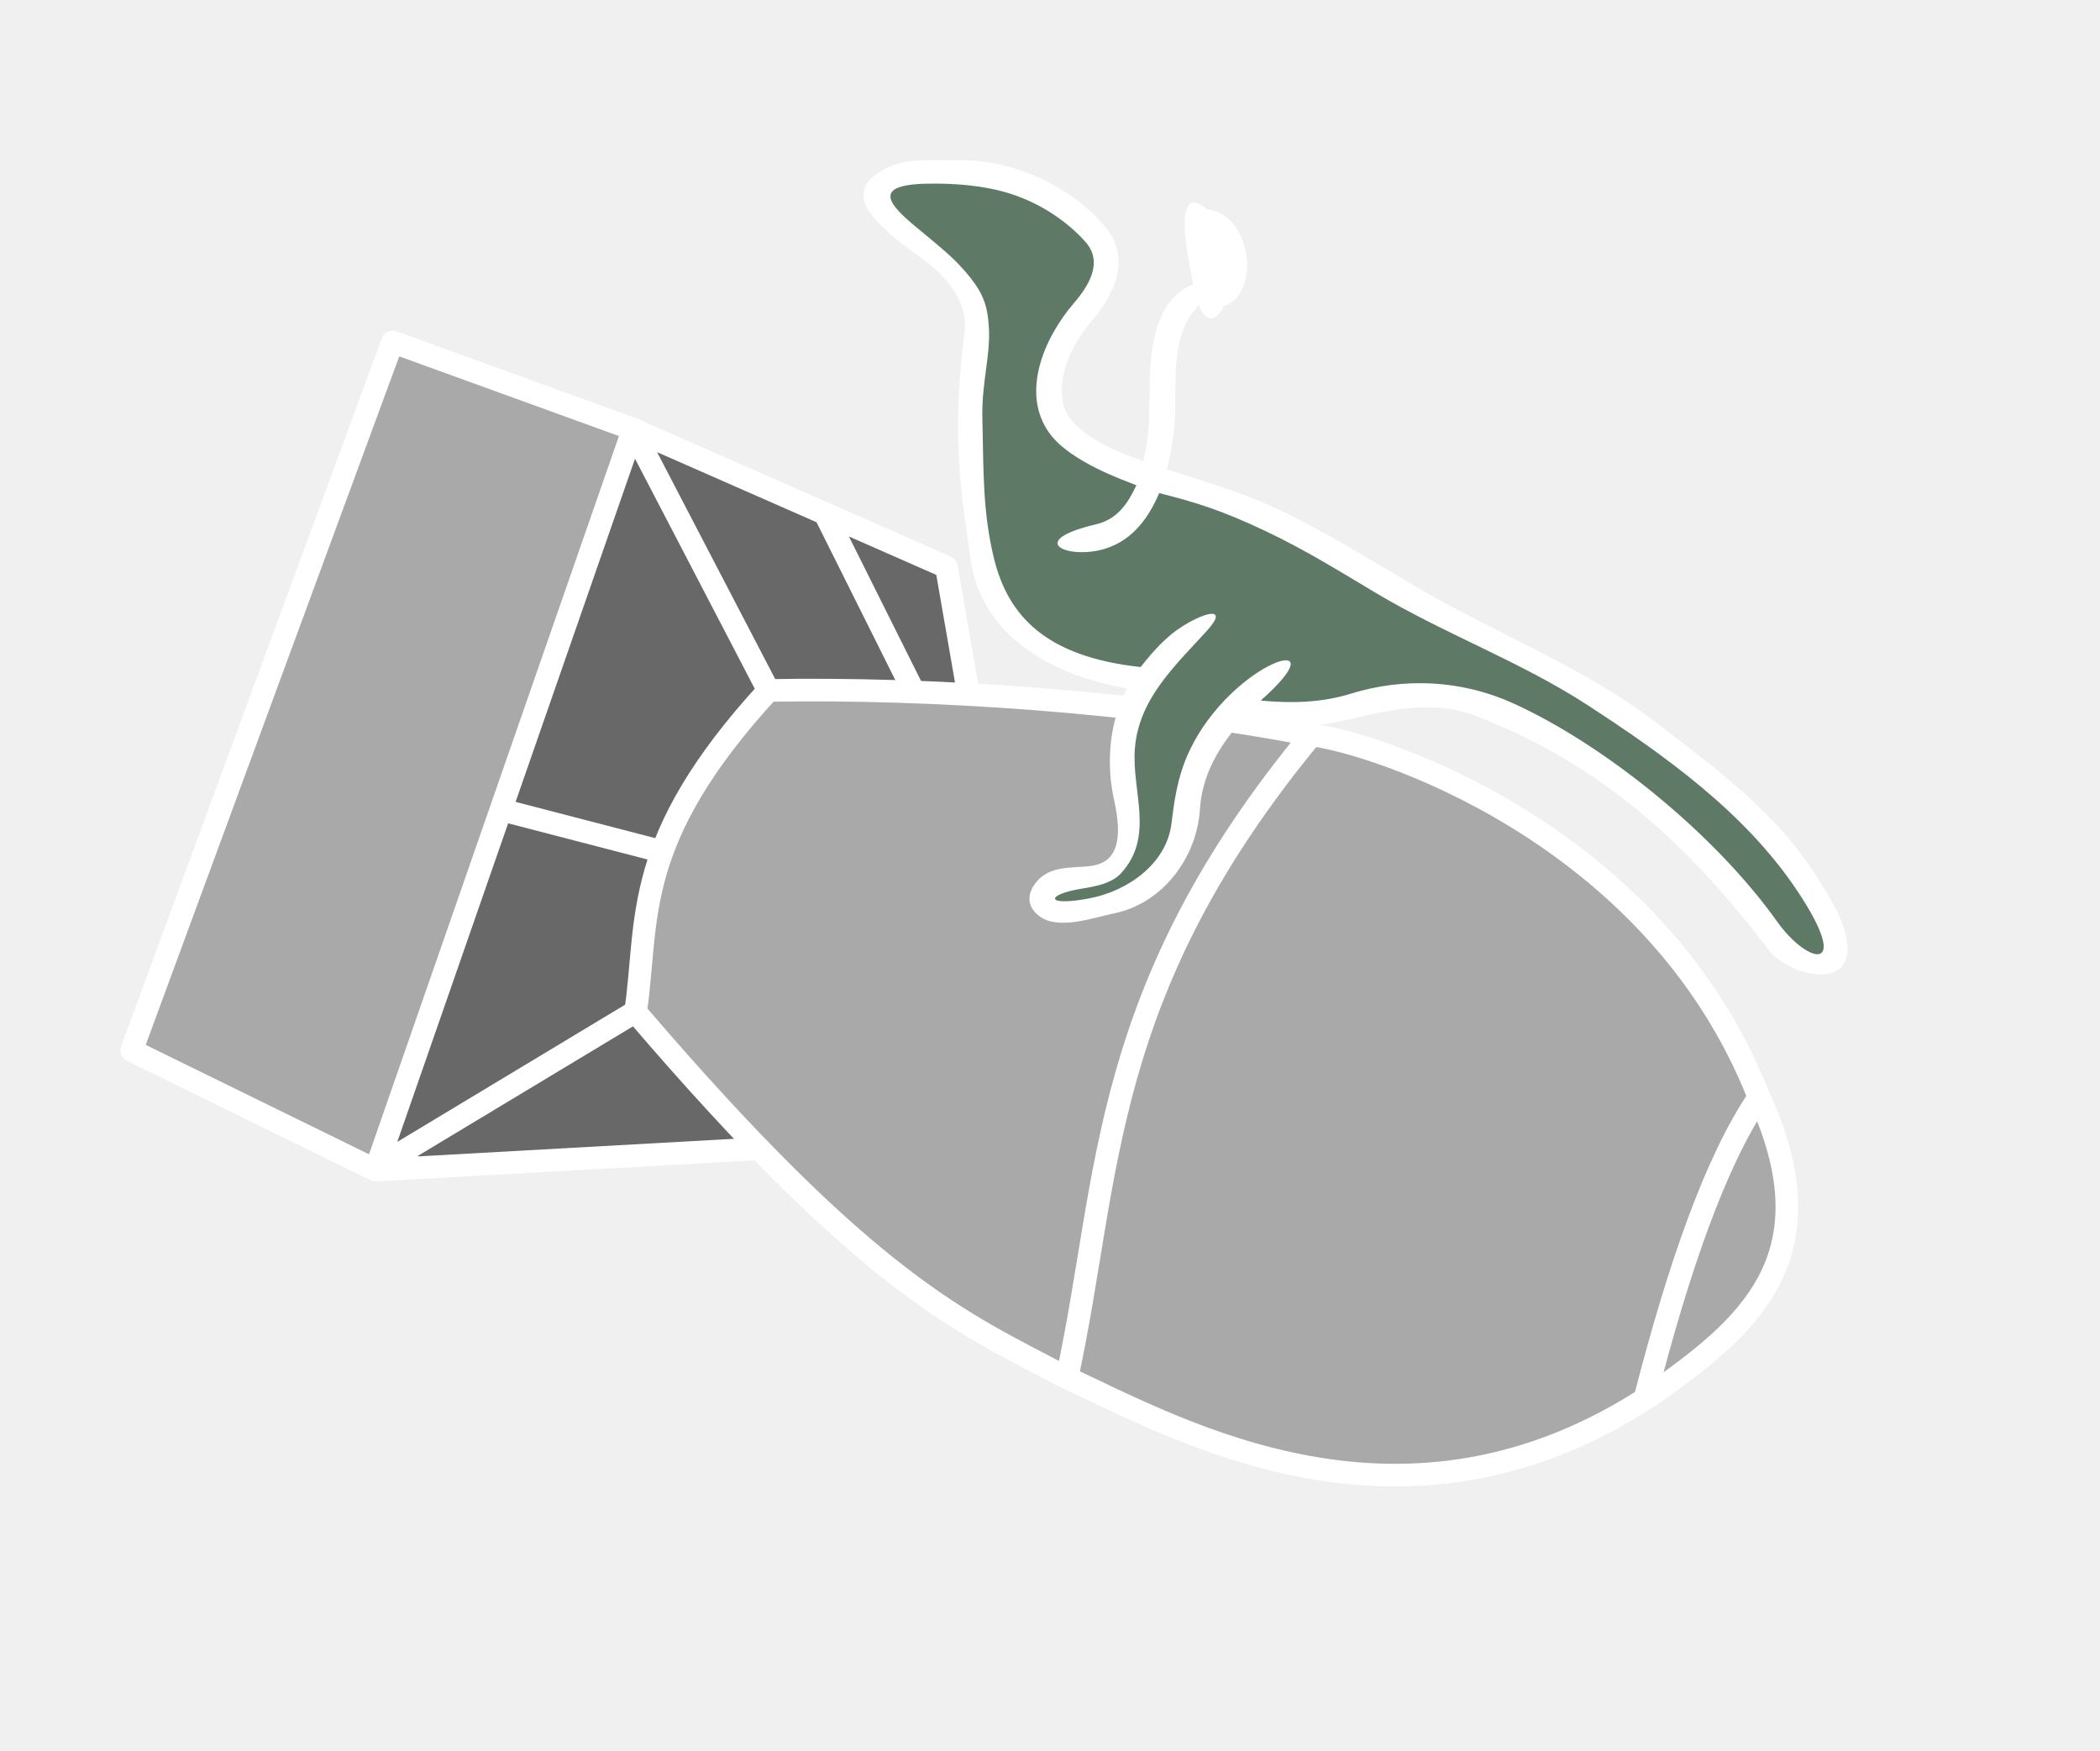
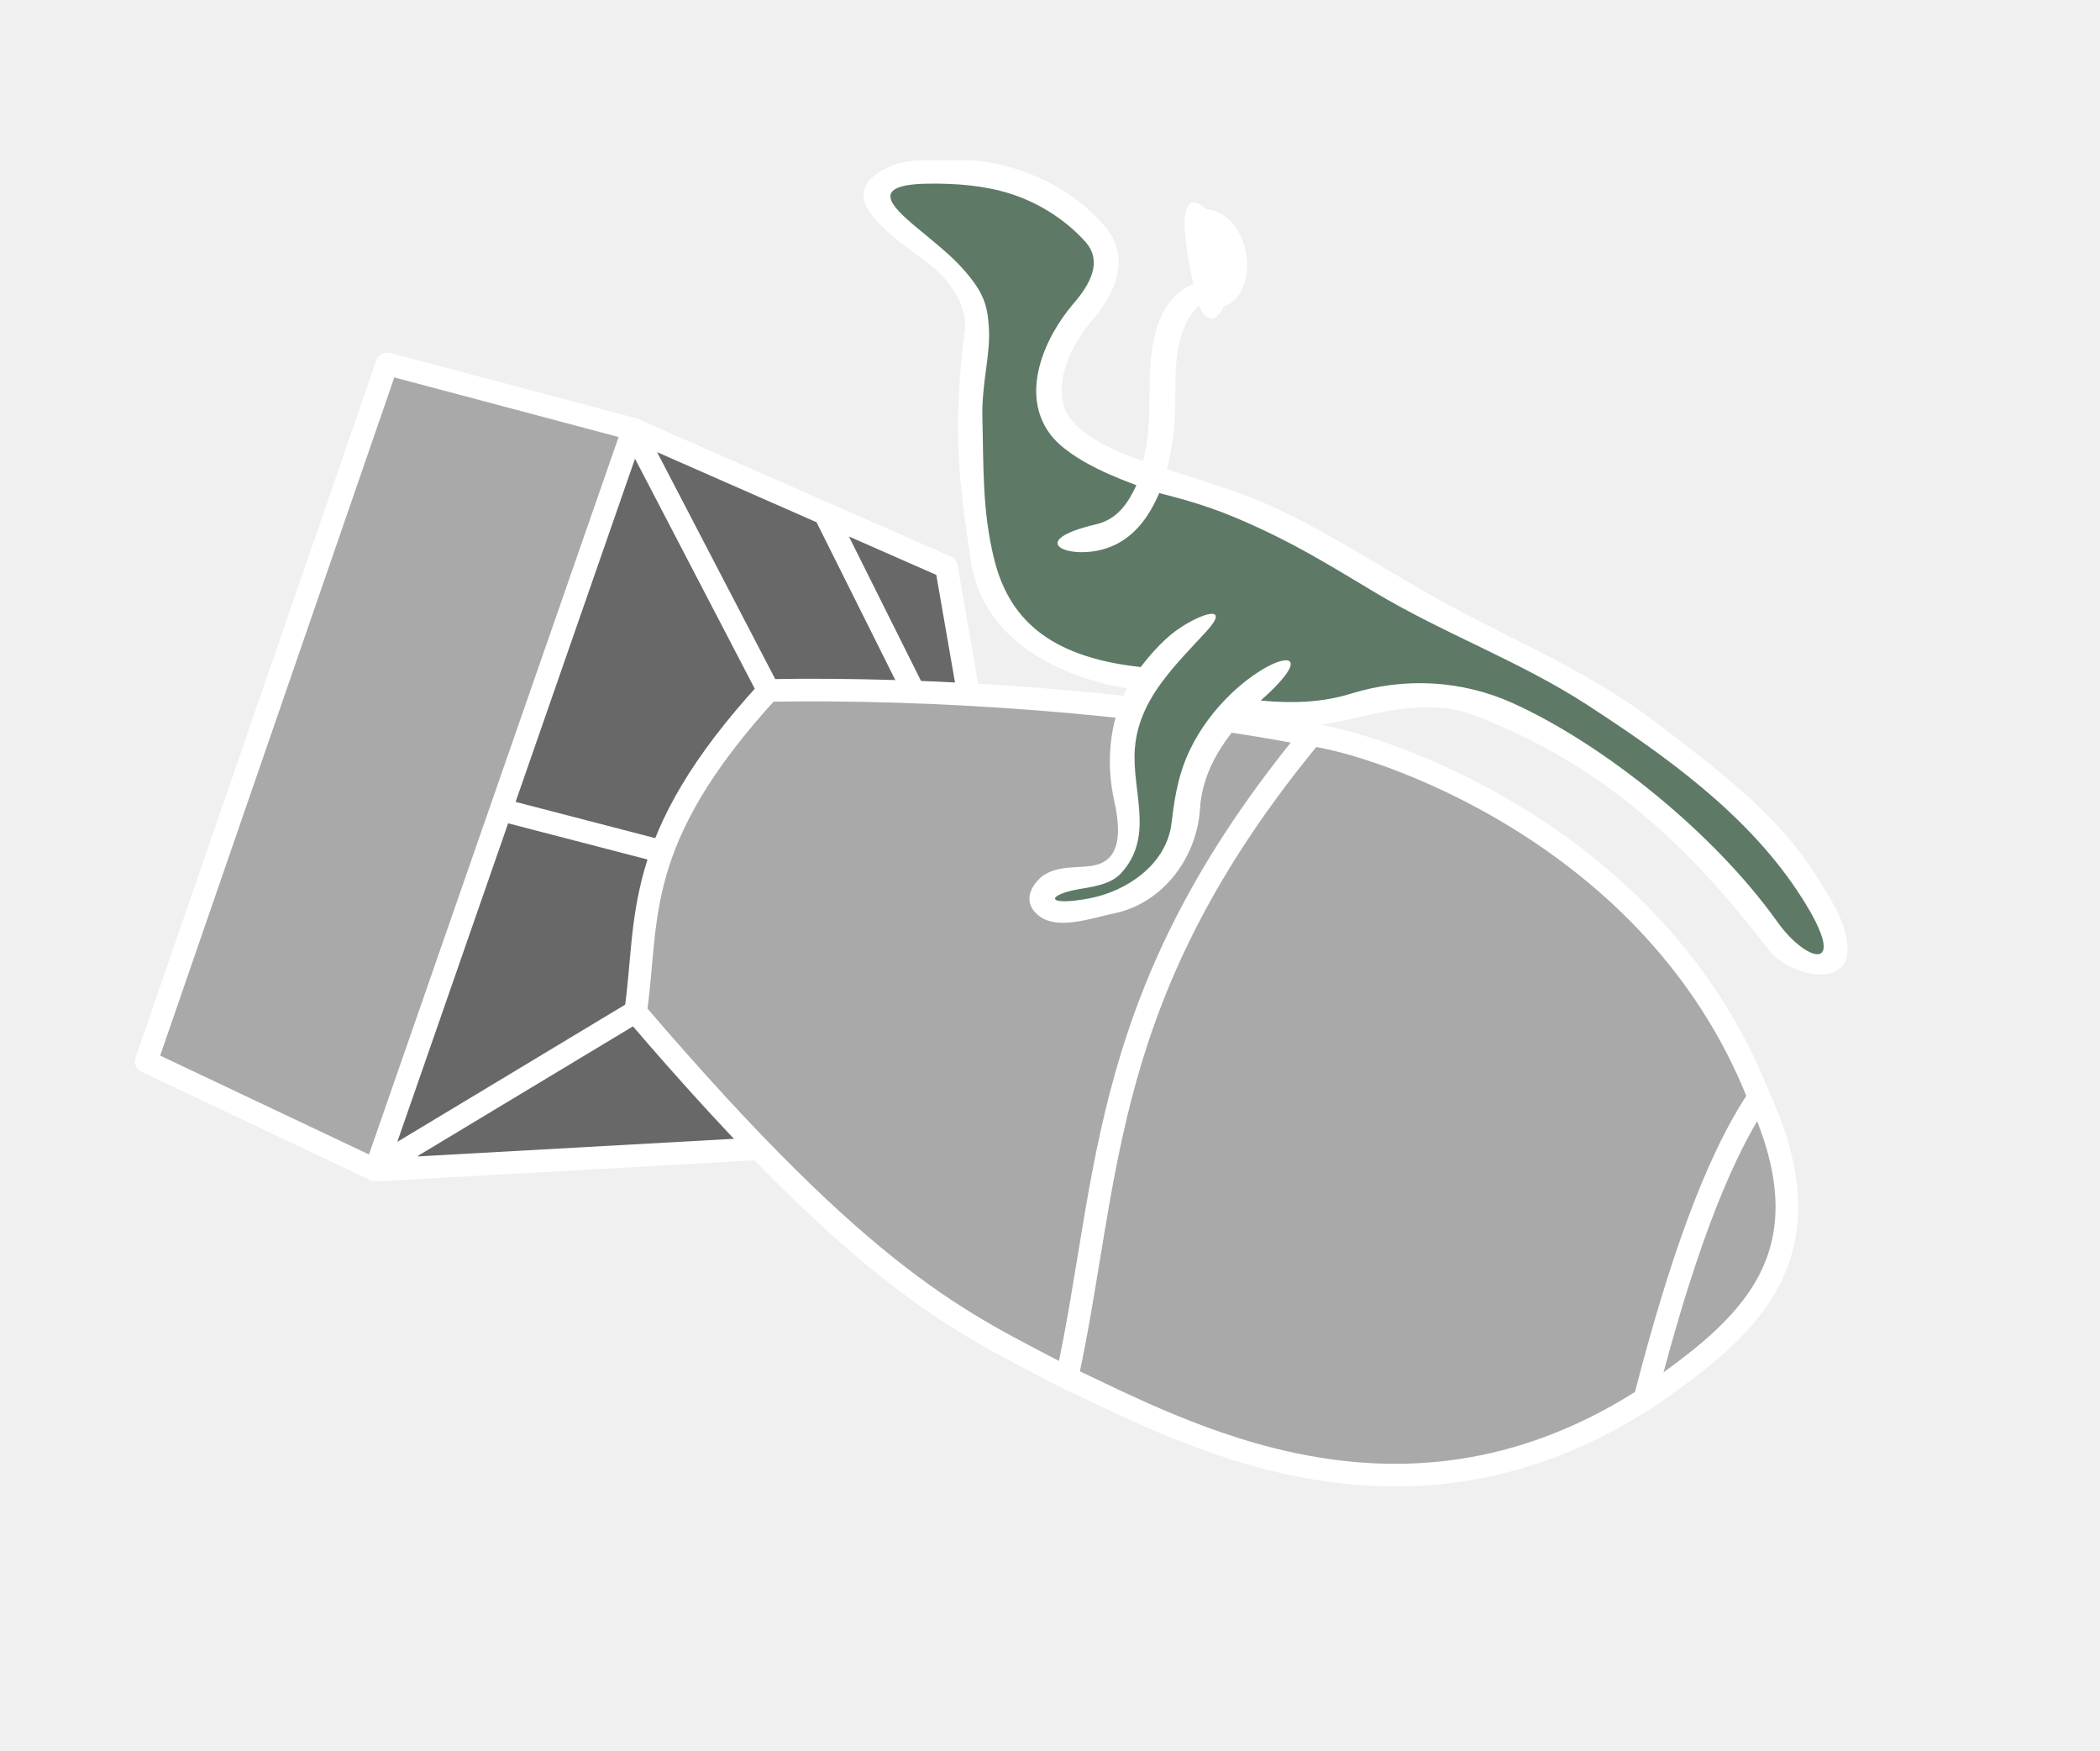
<svg xmlns="http://www.w3.org/2000/svg" width="6in" version="1.1" style="display:inline" id="svg2985" height="5in">
  <defs id="defs2987" />
  <g style="display:none" id="layer1">
    <g transform="translate(-211.6181,-124.0045)" style="display:inline" id="layer2">
      <g id="g3445">
        <path style="fill:#e2e2e2;fill-opacity:1;stroke:#e2e2e2;stroke-width:4.306;stroke-linecap:butt;stroke-linejoin:round;stroke-miterlimit:4;stroke-dasharray:none;stroke-opacity:1" id="path3963" d="m 668.831,498.342 c 0,-0.134 0.292,-1.15 0.649,-2.257 0.357,-1.107 2.239,-7.392 4.183,-13.966 4.515,-15.275 10.097,-30.17 15.414,-41.135 3.116,-6.425 4.347,-8.37 4.794,-7.572 0.331,0.591 1.394,4.125 2.363,7.854 4.174,16.064 1.239,29.397 -9.176,41.695 -4.731,5.586 -18.227,16.974 -18.227,15.38 z" />
        <path style="fill:#e2e2e2;fill-opacity:1;stroke:#e2e2e2;stroke-width:4.306;stroke-linecap:butt;stroke-linejoin:round;stroke-miterlimit:4;stroke-dasharray:none;stroke-opacity:1" id="path3965" d="m 584.114,524.533 c -0.955,-0.138 -4.548,-0.601 -7.986,-1.03 -13.426,-1.673 -30.879,-6.968 -47.914,-14.536 -16.037,-7.125 -19.79,-9.017 -19.79,-9.979 0,-0.519 0.635,-4.025 1.412,-7.791 0.776,-3.766 2.033,-10.753 2.792,-15.527 8.161,-51.331 16.065,-77.343 32.071,-105.549 9.854,-17.364 26.492,-40.275 29.248,-40.275 5.058,0 22.273,6.066 35.512,12.514 34.701,16.9 61.059,42.128 76.414,73.137 l 4.417,8.92 -1.685,2.67 c -8.052,12.756 -17.378,36.918 -25.31,65.579 -2.681,9.688 -3.809,12.753 -5.036,13.691 -0.869,0.665 -5.643,3.223 -10.608,5.685 -12.705,6.3 -25.934,10.322 -40.152,12.21 -5.071,0.673 -19.474,0.846 -23.386,0.281 l 0,0 z" />
        <path transform="translate(211.6181,124.0045)" style="fill:#e2e2e2;fill-opacity:1;stroke:#e2e2e2;stroke-width:4.306;stroke-linecap:butt;stroke-linejoin:round;stroke-miterlimit:4;stroke-dasharray:none;stroke-opacity:1" id="path3967" d="m 212.438,192.457 -5.555,6.748 c -18.926,22.996 -24.825,37.004 -27.76,65.922 -0.941,9.273 -0.969,11.201 -0.18,12.15 15.329,18.454 46.529,50.545 60.576,62.309 14.329,11.999 22.972,17.888 40.273,27.434 5.347,2.95 9.928,5.155 10.178,4.9 0.43,-0.438 2.085,-9.345 7.893,-42.475 4.314,-24.608 8.578,-40.65 15.414,-57.982 8.042,-20.389 19.011,-39.648 33.838,-59.406 3.278,-4.369 5.723,-8.021 5.43,-8.117 -0.293,-0.096 -3.704,-0.739 -7.578,-1.43 l -7.045,-1.256 -32.238,-4.25 -8.084,-0.832 c -17.141,-1.761 -37.494,-2.856 -60.859,-3.277 l -24.303,-0.438 z" />
      </g>
-       <path style="fill:#e2e2e2;fill-opacity:1;stroke:#e2e2e2;stroke-width:4.306;stroke-linecap:butt;stroke-linejoin:round;stroke-miterlimit:4;stroke-dasharray:none;stroke-opacity:1" id="path3969" d="m 282.051,425.018 c -18.148,-8.899 -29.483,-14.834 -29.438,-15.414 0.054,-0.688 68.1,-186.199 68.665,-187.199 0.224,-0.396 58.994,21.237 59.15,21.772 0.298,1.02 -67.462,194.919 -68.188,195.122 -0.373,0.104 -13.959,-6.322 -30.19,-14.281 z" />
+       <path style="fill:#e2e2e2;fill-opacity:1;stroke:#e2e2e2;stroke-width:4.306;stroke-linecap:butt;stroke-linejoin:round;stroke-miterlimit:4;stroke-dasharray:none;stroke-opacity:1" id="path3969" d="m 253.113,413.854 c -0.608,-0.327 65.35,-187.699 65.915,-188.699 0.224,-0.396 63.994,16.737 64.15,17.272 0.298,1.02 -69.003,200.937 -69.688,200.622 -18.525,-8.506 -39.504,-17.968 -60.378,-29.195 z" />
      <path style="fill:#9a9a9a;fill-opacity:1;stroke:#9a9a9a;stroke-width:4.306;stroke-linecap:butt;stroke-linejoin:round;stroke-miterlimit:4;stroke-dasharray:none;stroke-opacity:1" id="path3971" d="m 393.436,249.463 c -0.2,0.2 6.305,12.865 25.156,48.969 l 5.875,11.281 15.938,0 15.938,0 -10.531,-21.094 -10.562,-21.125 -20.781,-9.125 c -11.436,-5.019 -20.908,-9.03 -21.031,-8.906 z m -7.844,2.125 c -0.156,0.46 -7.419,21.28 -16.125,46.281 -8.706,25.001 -15.729,45.584 -15.594,45.719 0.135,0.135 8.498,2.371 18.562,4.969 10.064,2.598 18.322,4.67 18.375,4.625 0.053,-0.045 1.835,-3.457 3.969,-7.594 4.478,-8.684 9.434,-15.984 17.531,-25.875 l 5.75,-7 -16.094,-30.969 c -8.85,-17.04 -16.219,-30.616 -16.375,-30.156 z m 60.469,20.969 c -0.118,0.111 4.039,8.678 9.219,19.031 l 9.406,18.812 4.156,0 c 2.29,0 4.156,-0.06 4.156,-0.156 0,-1.266 -4.9,-27.9 -5.188,-28.188 -0.601,-0.601 -21.505,-9.732 -21.75,-9.5 z m -94.25,78.094 c -0.544,0.019 -28.881,79.697 -30.062,84.531 -0.187,0.764 58.653,-34.108 60.531,-35.875 0.313,-0.295 1.017,-5.039 1.562,-10.531 1.058,-10.643 2.43,-19.577 3.938,-25.312 l 0.938,-3.5 -18.094,-4.688 c -9.952,-2.563 -18.416,-4.639 -18.812,-4.625 z m 33.188,55.594 c -0.371,0 -55.759,33.257 -56.625,34 -0.3,0.257 1.106,0.36 3.125,0.219 4.703,-0.329 78.224,-4.375 79.5,-4.375 0.528,0 -5.029,-6.726 -12.344,-14.938 -7.314,-8.211 -13.473,-14.906 -13.656,-14.906 z" />
    </g>
-     <g transform="translate(-211.6181,-124.0045)" style="display:inline" id="g3821">
+     <g transform="translate(-211.6181,-124.0045)" style="display:inline;opacity:1" id="g3821">
      <g transform="translate(13.74839,-23.56868)" id="g3852">
-         <path style="fill:none;stroke:#000000;stroke-width:6.201;stroke-linecap:butt;stroke-linejoin:round;stroke-miterlimit:4;stroke-dasharray:none;stroke-opacity:1" id="path3002" d="m 233.968,435.652 71.565,-194.319 66.041,23.937 -70.706,203.157 z" />
+         <path style="fill:none;stroke:#000000;stroke-width:6.201;stroke-linecap:butt;stroke-linejoin:round;stroke-miterlimit:4;stroke-dasharray:none;stroke-opacity:1" id="path3002" d="m 237.968,438.652 66.065,-191.319 67.541,17.937 -70.706,203.157 z" />
        <path style="fill:none;stroke:#000000;stroke-width:6.201;stroke-linecap:butt;stroke-linejoin:miter;stroke-miterlimit:4;stroke-dasharray:none;stroke-opacity:1" id="path3824" d="M 379.186,381.027 334.749,369.488" />
        <path style="fill:none;stroke:#000000;stroke-width:6.201;stroke-linecap:butt;stroke-linejoin:miter;stroke-miterlimit:4;stroke-dasharray:none;stroke-opacity:1" id="path3826" d="m 371.575,425.341 -70.952,42.718" />
        <path style="fill:none;stroke:#000000;stroke-width:6.201;stroke-linecap:butt;stroke-linejoin:miter;stroke-miterlimit:4;stroke-dasharray:none;stroke-opacity:1" id="path3828" d="m 405.129,462.622 -104.284,5.814" />
        <path style="fill:none;stroke:#000000;stroke-width:6.201;stroke-linecap:butt;stroke-linejoin:miter;stroke-miterlimit:4;stroke-dasharray:none;stroke-opacity:1" id="path3830" d="M 408.635,336.92 371.329,265.27" />
        <path style="fill:none;stroke:#000000;stroke-width:6.201;stroke-linecap:butt;stroke-linejoin:miter;stroke-miterlimit:4;stroke-dasharray:none;stroke-opacity:1" id="path3832" d="M 448.215,336.674 424.003,288.187" />
        <path style="fill:none;stroke:#000000;stroke-width:6.201;stroke-linecap:butt;stroke-linejoin:round;stroke-miterlimit:4;stroke-dasharray:none;stroke-opacity:1" id="path3834" d="M 463.517,337.94 457.452,303.049 370.856,264.989" />
        <path style="fill:none;stroke:#000000;stroke-width:6.201;stroke-linecap:butt;stroke-linejoin:miter;stroke-miterlimit:4;stroke-dasharray:none;stroke-opacity:1" id="path3836" d="m 408.654,336.903 c -37.893,41.277 -32.733,62.683 -36.456,88.189 64.067,74.928 89.488,85.122 117.701,99.993 31.607,14.621 93.109,49.905 161.101,4.861 25.211,-17.807 50.045,-37.02 29.165,-81.939 C 651.443,375.325 574.091,350.939 557.255,349.055 509.137,339.78 452.896,336.118 408.654,336.903 Z" />
        <path style="fill:none;stroke:#000000;stroke-width:6.201;stroke-linecap:butt;stroke-linejoin:miter;stroke-miterlimit:4;stroke-dasharray:none;stroke-opacity:1" id="path3838" d="m 557.949,348.708 c -58.828,70.918 -55.385,121.078 -67.357,176.377" />
        <path style="fill:none;stroke:#000000;stroke-width:6.201;stroke-linecap:butt;stroke-linejoin:miter;stroke-miterlimit:4;stroke-dasharray:none;stroke-opacity:1" id="path3840" d="m 680.164,448.701 c -11.825,17.54 -21.847,46.498 -30.901,81.592" />
      </g>
    </g>
    <g style="display:inline" id="layer5">
      <path style="opacity:1;fill:#90ab99;fill-opacity:1;stroke:#90ab99;stroke-width:7.2;stroke-miterlimit:4;stroke-dasharray:none;stroke-opacity:1" id="path4677" d="m 495.691,260.331 c -2.611,-1.37 -5.668,-4.734 -12.251,-13.48 -15.758,-20.935 -42.331,-42.343 -66.105,-53.254 -11.098,-5.094 -16.333,-6.259 -27.894,-6.211 -8.575,0.036 -12.363,0.61 -21.5,3.262 -3.013,0.874 -5.502,1.135 -12.668,1.328 l -8.918,0.24 3.246,-3.327 c 3.922,-4.02 5.309,-6.533 4.21,-7.631 -0.601,-0.601 -1.106,-0.63 -2.847,-0.161 -6.088,1.639 -16.079,10.153 -21.216,18.079 -5.114,7.89 -7.292,14.002 -8.506,23.869 -0.896,7.277 -2.57,10.779 -7.268,15.203 -3.922,3.693 -8.13,6.038 -13.125,7.315 -4.99,1.276 -10.185,1.804 -10.632,1.082 -0.496,-0.803 2.247,-1.828 7.5,-2.8 5.785,-1.071 8.034,-2.092 10.406,-4.726 4.641,-5.152 5.493,-10.116 4.038,-23.516 -0.779,-7.178 -0.829,-9.055 -0.317,-12.038 1.302,-7.592 4.755,-14.014 11.807,-21.961 2.075,-2.337 5.126,-5.775 6.781,-7.638 5.176,-5.828 3.731,-7.511 -3.454,-4.024 -3.083,1.497 -4.801,2.851 -9.24,7.286 l -5.452,5.448 -4.798,-0.809 c -9.807,-1.654 -18.548,-5.501 -24.028,-10.575 -9.611,-8.898 -12.791,-20.443 -13.825,-50.188 -0.276,-7.936 -0.162,-10.493 0.8,-18 2.588,-20.202 0.304,-25.567 -16.745,-39.321 -6.353,-5.125 -9.366,-8.359 -9.157,-9.827 0.4,-2.814 8.141,-3.965 19.364,-2.878 12.196,1.181 21.298,4.687 29.062,11.195 5.121,4.292 6.699,6.648 6.68,9.975 -0.018,3.274 -1.062,5.324 -5.668,11.127 -4.202,5.294 -8.134,12.983 -9.246,18.079 -2.795,12.808 2.545,21.034 18.449,28.418 2.484,1.153 5.362,2.371 6.396,2.705 l 1.879,0.608 -0.879,1.532 c -1.684,2.932 -5.512,6.662 -7.956,7.751 -1.333,0.594 -4.186,1.581 -6.339,2.193 -6.088,1.731 -7.928,3.876 -4.981,5.807 1.062,0.696 2.388,0.884 6.157,0.876 4.442,-0.01 5.064,-0.139 8.272,-1.714 4.09,-2.01 7.67,-5.486 10.334,-10.036 1.026,-1.753 1.938,-3.403 2.026,-3.666 0.416,-1.249 25.803,8.183 34.216,12.712 2.535,1.365 10.522,5.928 17.75,10.14 17.992,10.485 21.729,12.505 40.392,21.83 19.995,9.991 22.244,11.258 32.25,18.169 28.444,19.646 39.375,29.673 50.238,46.085 5.423,8.193 7.121,11.667 6.915,14.145 -0.129,1.551 -0.353,1.867 -1.403,1.98 -0.688,0.073 -1.925,-0.221 -2.75,-0.654 z" />
    </g>
    <g transform="translate(-211.6181,-124.0045)" style="display:inline" id="layer6">
      <path style="display:inline;fill:#000000;fill-opacity:1;fill-rule:nonzero;stroke:none" id="path3433" d="m 455.538,169.738 c -11.89,5.529 -6.814,12.304 0.682,18.812 4.218,3.662 9.224,6.66 12.706,9.973 4.127,3.927 8.048,10.189 7.33,15.855 -3.608,28.467 -1.371,42.721 1.607,63.18 3.024,20.771 22.139,31.654 42.877,35.229 -4.866,9.329 -5.817,20.464 -3.5,30.828 2.494,11.155 0.226,15.902 -4.408,17.405 -4.654,1.509 -12.176,-0.501 -16.642,4.489 -3.024,3.379 -3.086,7.087 0.598,9.781 5.232,3.826 14.48,0.391 20.42,-0.825 13.371,-2.737 22.713,-15.316 23.541,-28.619 0.573,-9.201 5.073,-16.854 10.891,-23.586 12.784,2.878 24.346,0.392 35.307,-2.179 10.444,-2.45 20.472,-3.146 28.76,-0.018 36.174,13.653 59.95,36.869 81.117,64.5 5.31,6.931 23.17,11.409 21.426,-2.061 -0.859,-6.632 -4.57,-11.923 -7.827,-17.299 -10.716,-17.687 -28.308,-30.637 -44.624,-43.117 -19.914,-15.232 -43.316,-24.092 -64.744,-36.59 -14.543,-8.482 -27.111,-16.433 -40.016,-22.372 -9.411,-4.331 -19.167,-7.064 -29.361,-10.437 1.376,-5.608 2.292,-11.526 2.305,-16.971 0.022,-9.409 -0.6,-21.01 6.469,-28.018 1.379,3.699 4.27,5.724 6.834,0.277 10.045,-3.132 8.03,-25.073 -4.68,-26.605 -10.092,-8.514 -4.728,15.253 -3.702,20.568 -6.189,2.505 -9.208,8.135 -10.689,14.69 -2.499,11.055 0.051,22.751 -3.092,33.809 -4.911,-1.785 -9.53,-3.524 -13.829,-6.324 -4.037,-2.629 -7.46,-5.637 -8.218,-10.125 -1.388,-8.217 3.438,-16.78 8.519,-22.643 5.906,-6.814 9.881,-16.522 3.74,-24.393 -9.393,-12.039 -26.672,-19.302 -40.415,-19.027 -6.924,0.139 -14.166,-0.614 -19.384,1.813 z m 53.828,20.623 c 4.962,5.608 0.797,12.131 -3.246,16.83 -8.049,9.353 -14.74,24.618 -6.555,35.738 5.756,7.82 20.832,12.955 23.748,14.135 -2.271,4.86 -5.147,9.321 -11.023,10.704 -19.823,4.663 -7.608,9.813 2.438,6.706 7.882,-2.437 12.147,-8.967 14.848,-15.258 9.968,2.534 16.979,4.631 29.384,10.52 10.853,5.152 20.506,11.183 30.137,16.922 18.816,11.211 39.581,18.752 57.91,30.66 21.224,13.789 43.183,29.477 57.446,50.764 15.46,23.075 3.167,20.665 -5.38,8.65 -17.333,-24.367 -47.799,-48.776 -72.601,-59.952 -14.069,-6.339 -29.808,-7.062 -44.326,-2.559 -8.085,2.508 -16.437,2.685 -24.73,1.885 22.792,-20.174 -7.775,-10.975 -19.501,13.684 -3.608,7.588 -4.344,15.123 -4.99,20.14 -1.423,11.058 -12.124,18.477 -22.594,20.439 -12.294,2.304 -11.809,-1.075 -2.271,-2.633 3.947,-0.644 8.427,-1.41 11.052,-4.279 9.303,-10.169 2.834,-22.477 3.791,-34.297 0.624,-7.705 4.145,-13.983 8.484,-19.528 3.559,-4.549 7.024,-7.999 11.129,-12.498 6.844,-7.5 -1.366,-5.102 -7.982,-0.435 -4.625,3.262 -8.512,8.257 -10.047,10.218 -26.075,-2.792 -36.334,-14.129 -40.175,-29.542 -3.306,-13.265 -2.895,-25.609 -3.238,-38.501 -0.261,-9.815 2.222,-17.258 1.791,-24.793 -0.178,-3.123 -0.495,-6.148 -2.137,-9.437 -1.337,-2.678 -3.732,-5.622 -6.191,-8.21 -2.742,-2.886 -7.292,-6.568 -11.456,-10.012 -7.474,-6.181 -12.724,-11.793 2.921,-12.054 7.507,-0.126 15.521,0.466 22.721,2.745 8.457,2.677 15.789,7.762 20.642,13.247 z" clip-path="none" />
    </g>
  </g>
  <g style="display:inline" id="layer3">
    <g style="display:none" id="layer7">
      <rect y="0" x="0" width="540" style="opacity:1;fill:#000000;fill-opacity:1;stroke:#b0b0b0;stroke-opacity:1" id="rect3451" height="450" />
    </g>
    <g transform="translate(-211.6181,-124.0045)" style="display:inline" id="g3485">
      <g style="fill:#a9a9a9;fill-opacity:1;stroke:#a9a9a9;stroke-opacity:1" id="g3487">
        <path style="fill:#a9a9a9;fill-opacity:1;stroke:#a9a9a9;stroke-width:4.306;stroke-linecap:butt;stroke-linejoin:round;stroke-miterlimit:4;stroke-dasharray:none;stroke-opacity:1" id="path3489" d="m 668.831,498.342 c 0,-0.134 0.292,-1.15 0.649,-2.257 0.357,-1.107 2.239,-7.392 4.183,-13.966 4.515,-15.275 10.097,-30.17 15.414,-41.135 3.116,-6.425 4.347,-8.37 4.794,-7.572 0.331,0.591 1.394,4.125 2.363,7.854 4.174,16.064 1.239,29.397 -9.176,41.695 -4.731,5.586 -18.227,16.974 -18.227,15.38 z" />
        <path style="fill:#a9a9a9;fill-opacity:1;stroke:#a9a9a9;stroke-width:4.306;stroke-linecap:butt;stroke-linejoin:round;stroke-miterlimit:4;stroke-dasharray:none;stroke-opacity:1" id="path3491" d="m 584.114,524.533 c -0.955,-0.138 -4.548,-0.601 -7.986,-1.03 -13.426,-1.673 -30.879,-6.968 -47.914,-14.536 -16.037,-7.125 -19.79,-9.017 -19.79,-9.979 0,-0.519 0.635,-4.025 1.412,-7.791 0.776,-3.766 2.033,-10.753 2.792,-15.527 8.161,-51.331 16.065,-77.343 32.071,-105.549 9.854,-17.364 26.492,-40.275 29.248,-40.275 5.058,0 22.273,6.066 35.512,12.514 34.701,16.9 61.059,42.128 76.414,73.137 l 4.417,8.92 -1.685,2.67 c -8.052,12.756 -17.378,36.918 -25.31,65.579 -2.681,9.688 -3.809,12.753 -5.036,13.691 -0.869,0.665 -5.643,3.223 -10.608,5.685 -12.705,6.3 -25.934,10.322 -40.152,12.21 -5.071,0.673 -19.474,0.846 -23.386,0.281 l 0,0 z" />
        <path transform="translate(211.6181,124.0045)" style="fill:#a9a9a9;fill-opacity:1;stroke:#a9a9a9;stroke-width:4.306;stroke-linecap:butt;stroke-linejoin:round;stroke-miterlimit:4;stroke-dasharray:none;stroke-opacity:1" id="path3493" d="m 212.438,192.457 -5.555,6.748 c -18.926,22.996 -24.825,37.004 -27.76,65.922 -0.941,9.273 -0.969,11.201 -0.18,12.15 15.329,18.454 46.529,50.545 60.576,62.309 14.329,11.999 22.972,17.888 40.273,27.434 5.347,2.95 9.928,5.155 10.178,4.9 0.43,-0.438 2.085,-9.345 7.893,-42.475 4.314,-24.608 8.578,-40.65 15.414,-57.982 8.042,-20.389 19.011,-39.648 33.838,-59.406 3.278,-4.369 5.723,-8.021 5.43,-8.117 -0.293,-0.096 -3.704,-0.739 -7.578,-1.43 l -7.045,-1.256 -32.238,-4.25 -8.084,-0.832 c -17.141,-1.761 -37.494,-2.856 -60.859,-3.277 l -24.303,-0.438 z" />
      </g>
-       <path style="fill:#a9a9a9;fill-opacity:1;stroke:#a9a9a9;stroke-width:4.306;stroke-linecap:butt;stroke-linejoin:round;stroke-miterlimit:4;stroke-dasharray:none;stroke-opacity:1" id="path3495" d="m 282.051,425.018 c -18.148,-8.899 -29.483,-14.834 -29.438,-15.414 0.054,-0.688 68.1,-186.199 68.665,-187.199 0.224,-0.396 58.994,21.237 59.15,21.772 0.298,1.02 -67.462,194.919 -68.188,195.122 -0.373,0.104 -13.959,-6.322 -30.19,-14.281 z" />
+       <path style="fill:#a9a9a9;fill-opacity:1;stroke:#a9a9a9;stroke-width:4.306;stroke-linecap:butt;stroke-linejoin:round;stroke-miterlimit:4;stroke-dasharray:none;stroke-opacity:1" id="path3495" d="m 254.363,413.604 c -0.609,-0.324 64.1,-186.949 64.665,-187.949 0.224,-0.396 63.244,17.237 63.4,17.772 0.298,1.02 -68.505,198.44 -69.188,198.122 -17.775,-8.256 -34.504,-14.968 -58.878,-27.945 z" />
      <path style="fill:#686868;fill-opacity:1;stroke:#686868;stroke-width:4.306;stroke-linecap:butt;stroke-linejoin:round;stroke-miterlimit:4;stroke-dasharray:none;stroke-opacity:1" id="path3497" d="m 393.436,249.463 c -0.2,0.2 6.305,12.865 25.156,48.969 l 5.875,11.281 15.938,0 15.938,0 -10.531,-21.094 -10.562,-21.125 -20.781,-9.125 c -11.436,-5.019 -20.908,-9.03 -21.031,-8.906 z m -7.844,2.125 c -0.156,0.46 -7.419,21.28 -16.125,46.281 -8.706,25.001 -15.729,45.584 -15.594,45.719 0.135,0.135 8.498,2.371 18.562,4.969 10.064,2.598 18.322,4.67 18.375,4.625 0.053,-0.045 1.835,-3.457 3.969,-7.594 4.478,-8.684 9.434,-15.984 17.531,-25.875 l 5.75,-7 -16.094,-30.969 c -8.85,-17.04 -16.219,-30.616 -16.375,-30.156 z m 60.469,20.969 c -0.118,0.111 4.039,8.678 9.219,19.031 l 9.406,18.812 4.156,0 c 2.29,0 4.156,-0.06 4.156,-0.156 0,-1.266 -4.9,-27.9 -5.188,-28.188 -0.601,-0.601 -21.505,-9.732 -21.75,-9.5 z m -94.25,78.094 c -0.544,0.019 -28.881,79.697 -30.062,84.531 -0.187,0.764 58.653,-34.108 60.531,-35.875 0.313,-0.295 1.017,-5.039 1.562,-10.531 1.058,-10.643 2.43,-19.577 3.938,-25.312 l 0.938,-3.5 -18.094,-4.688 c -9.952,-2.563 -18.416,-4.639 -18.812,-4.625 z m 33.188,55.594 c -0.371,0 -55.759,33.257 -56.625,34 -0.3,0.257 1.106,0.36 3.125,0.219 4.703,-0.329 78.224,-4.375 79.5,-4.375 0.528,0 -5.029,-6.726 -12.344,-14.938 -7.314,-8.211 -13.473,-14.906 -13.656,-14.906 z" />
    </g>
    <g transform="translate(-211.6181,-124.0045)" style="display:inline" id="g3457">
-       <g transform="translate(13.74839,-23.56868)" style="stroke:#ffffff" id="g3459">
-         <path style="fill:none;stroke:#ffffff;stroke-width:6.201;stroke-linecap:butt;stroke-linejoin:round;stroke-miterlimit:4;stroke-dasharray:none;stroke-opacity:1" id="path3461" d="m 233.968,435.652 71.565,-194.319 66.041,23.937 -70.706,203.157 z" />
-         <path style="fill:none;stroke:#ffffff;stroke-width:6.201;stroke-linecap:butt;stroke-linejoin:miter;stroke-miterlimit:4;stroke-dasharray:none;stroke-opacity:1" id="path3463" d="M 379.186,381.027 334.749,369.488" />
-         <path style="fill:none;stroke:#ffffff;stroke-width:6.201;stroke-linecap:butt;stroke-linejoin:miter;stroke-miterlimit:4;stroke-dasharray:none;stroke-opacity:1" id="path3465" d="m 371.575,425.341 -70.952,42.718" />
-         <path style="fill:none;stroke:#ffffff;stroke-width:6.201;stroke-linecap:butt;stroke-linejoin:miter;stroke-miterlimit:4;stroke-dasharray:none;stroke-opacity:1" id="path3467" d="m 405.129,462.622 -104.284,5.814" />
-         <path style="fill:none;stroke:#ffffff;stroke-width:6.201;stroke-linecap:butt;stroke-linejoin:miter;stroke-miterlimit:4;stroke-dasharray:none;stroke-opacity:1" id="path3469" d="M 408.635,336.92 371.329,265.27" />
-         <path style="fill:none;stroke:#ffffff;stroke-width:6.201;stroke-linecap:butt;stroke-linejoin:miter;stroke-miterlimit:4;stroke-dasharray:none;stroke-opacity:1" id="path3471" d="M 448.215,336.674 424.003,288.187" />
-         <path style="fill:none;stroke:#ffffff;stroke-width:6.201;stroke-linecap:butt;stroke-linejoin:round;stroke-miterlimit:4;stroke-dasharray:none;stroke-opacity:1" id="path3473" d="M 463.517,337.94 457.452,303.049 370.856,264.989" />
-         <path style="fill:none;stroke:#ffffff;stroke-width:6.201;stroke-linecap:butt;stroke-linejoin:miter;stroke-miterlimit:4;stroke-dasharray:none;stroke-opacity:1" id="path3475" d="m 408.654,336.903 c -37.893,41.277 -32.733,62.683 -36.456,88.189 64.067,74.928 89.488,85.122 117.701,99.993 31.607,14.621 93.109,49.905 161.101,4.861 25.211,-17.807 50.045,-37.02 29.165,-81.939 C 651.443,375.325 574.091,350.939 557.255,349.055 509.137,339.78 452.896,336.118 408.654,336.903 Z" />
-         <path style="fill:none;stroke:#ffffff;stroke-width:6.201;stroke-linecap:butt;stroke-linejoin:miter;stroke-miterlimit:4;stroke-dasharray:none;stroke-opacity:1" id="path3477" d="m 557.949,348.708 c -58.828,70.918 -55.385,121.078 -67.357,176.377" />
-         <path style="fill:none;stroke:#ffffff;stroke-width:6.201;stroke-linecap:butt;stroke-linejoin:miter;stroke-miterlimit:4;stroke-dasharray:none;stroke-opacity:1" id="path3479" d="m 680.164,448.701 c -11.825,17.54 -21.847,46.498 -30.901,81.592" />
+       <g transform="translate(13.74839,-23.56868)" style="display:inline;opacity:1" id="g3852-3">
+         <path style="fill:none;stroke:#ffffff;stroke-width:6.201;stroke-linecap:butt;stroke-linejoin:round;stroke-miterlimit:4;stroke-dasharray:none;stroke-opacity:1" id="path3002-6" d="m 237.968,438.652 66.065,-191.319 67.541,17.937 -70.706,203.157 z" />
+         <path style="fill:none;stroke:#ffffff;stroke-width:6.201;stroke-linecap:butt;stroke-linejoin:miter;stroke-miterlimit:4;stroke-dasharray:none;stroke-opacity:1" id="path3824-7" d="M 379.186,381.027 334.749,369.488" />
+         <path style="fill:none;stroke:#ffffff;stroke-width:6.201;stroke-linecap:butt;stroke-linejoin:miter;stroke-miterlimit:4;stroke-dasharray:none;stroke-opacity:1" id="path3826-5" d="m 371.575,425.341 -70.952,42.718" />
+         <path style="fill:none;stroke:#ffffff;stroke-width:6.201;stroke-linecap:butt;stroke-linejoin:miter;stroke-miterlimit:4;stroke-dasharray:none;stroke-opacity:1" id="path3828-3" d="m 405.129,462.622 -104.284,5.814" />
+         <path style="fill:none;stroke:#ffffff;stroke-width:6.201;stroke-linecap:butt;stroke-linejoin:miter;stroke-miterlimit:4;stroke-dasharray:none;stroke-opacity:1" id="path3830-5" d="M 408.635,336.92 371.329,265.27" />
+         <path style="fill:none;stroke:#ffffff;stroke-width:6.201;stroke-linecap:butt;stroke-linejoin:miter;stroke-miterlimit:4;stroke-dasharray:none;stroke-opacity:1" id="path3832-6" d="M 448.215,336.674 424.003,288.187" />
+         <path style="fill:none;stroke:#ffffff;stroke-width:6.201;stroke-linecap:butt;stroke-linejoin:round;stroke-miterlimit:4;stroke-dasharray:none;stroke-opacity:1" id="path3834-2" d="M 463.517,337.94 457.452,303.049 370.856,264.989" />
+         <path style="fill:none;stroke:#ffffff;stroke-width:6.201;stroke-linecap:butt;stroke-linejoin:miter;stroke-miterlimit:4;stroke-dasharray:none;stroke-opacity:1" id="path3836-9" d="m 408.654,336.903 c -37.893,41.277 -32.733,62.683 -36.456,88.189 64.067,74.928 89.488,85.122 117.701,99.993 31.607,14.621 93.109,49.905 161.101,4.861 25.211,-17.807 50.045,-37.02 29.165,-81.939 C 651.443,375.325 574.091,350.939 557.255,349.055 509.137,339.78 452.896,336.118 408.654,336.903 Z" />
+         <path style="fill:none;stroke:#ffffff;stroke-width:6.201;stroke-linecap:butt;stroke-linejoin:miter;stroke-miterlimit:4;stroke-dasharray:none;stroke-opacity:1" id="path3838-1" d="m 557.949,348.708 c -58.828,70.918 -55.385,121.078 -67.357,176.377" />
+         <path style="fill:none;stroke:#ffffff;stroke-width:6.201;stroke-linecap:butt;stroke-linejoin:miter;stroke-miterlimit:4;stroke-dasharray:none;stroke-opacity:1" id="path3840-2" d="m 680.164,448.701 c -11.825,17.54 -21.847,46.498 -30.901,81.592" />
      </g>
    </g>
    <g style="display:inline" id="g3372">
      <path style="display:inline;opacity:1;fill:#5e7a67;fill-opacity:1;stroke:#5e7a67;stroke-width:7.2;stroke-miterlimit:4;stroke-dasharray:none;stroke-opacity:1" id="path4677-5" d="m 495.691,260.331 c -2.611,-1.37 -5.668,-4.734 -12.251,-13.48 -15.758,-20.935 -42.331,-42.343 -66.105,-53.254 -11.098,-5.094 -16.333,-6.259 -27.894,-6.211 -8.575,0.036 -12.363,0.61 -21.5,3.262 -3.013,0.874 -5.502,1.135 -12.668,1.328 l -8.918,0.24 3.246,-3.327 c 3.922,-4.02 5.309,-6.533 4.21,-7.631 -0.601,-0.601 -1.106,-0.63 -2.847,-0.161 -6.088,1.639 -16.079,10.153 -21.216,18.079 -5.114,7.89 -7.292,14.002 -8.506,23.869 -0.896,7.277 -2.57,10.779 -7.268,15.203 -3.922,3.693 -8.13,6.038 -13.125,7.315 -4.99,1.276 -10.185,1.804 -10.632,1.082 -0.496,-0.803 2.247,-1.828 7.5,-2.8 5.785,-1.071 8.034,-2.092 10.406,-4.726 4.641,-5.152 5.493,-10.116 4.038,-23.516 -0.779,-7.178 -0.829,-9.055 -0.317,-12.038 1.302,-7.592 4.755,-14.014 11.807,-21.961 2.075,-2.337 5.126,-5.775 6.781,-7.638 5.176,-5.828 3.731,-7.511 -3.454,-4.024 -3.083,1.497 -4.801,2.851 -9.24,7.286 l -5.452,5.448 -4.798,-0.809 c -9.807,-1.654 -18.548,-5.501 -24.028,-10.575 -9.611,-8.898 -12.791,-20.443 -13.825,-50.188 -0.276,-7.936 -0.162,-10.493 0.8,-18 2.588,-20.202 0.304,-25.567 -16.745,-39.321 -6.353,-5.125 -9.366,-8.359 -9.157,-9.827 0.4,-2.814 8.141,-3.965 19.364,-2.878 12.196,1.181 21.298,4.687 29.062,11.195 5.121,4.292 6.699,6.648 6.68,9.975 -0.018,3.274 -1.062,5.324 -5.668,11.127 -4.202,5.294 -8.134,12.983 -9.246,18.079 -2.795,12.808 2.545,21.034 18.449,28.418 2.484,1.153 5.362,2.371 6.396,2.705 l 1.879,0.608 -0.879,1.532 c -1.684,2.932 -5.512,6.662 -7.956,7.751 -1.333,0.594 -4.186,1.581 -6.339,2.193 -6.088,1.731 -7.928,3.876 -4.981,5.807 1.062,0.696 2.388,0.884 6.157,0.876 4.442,-0.01 5.064,-0.139 8.272,-1.714 4.09,-2.01 7.67,-5.486 10.334,-10.036 1.026,-1.753 1.938,-3.403 2.026,-3.666 0.416,-1.249 25.803,8.183 34.216,12.712 2.535,1.365 10.522,5.928 17.75,10.14 17.992,10.485 21.729,12.505 40.392,21.83 19.995,9.991 22.244,11.258 32.25,18.169 28.444,19.646 39.375,29.673 50.238,46.085 5.423,8.193 7.121,11.667 6.915,14.145 -0.129,1.551 -0.353,1.867 -1.403,1.98 -0.688,0.073 -1.925,-0.221 -2.75,-0.654 z" />
    </g>
    <g transform="translate(-211.6181,-124.0045)" style="display:inline" id="g3453">
      <path style="display:inline;fill:#ffffff;fill-opacity:1;fill-rule:nonzero;stroke:none" id="path3433-6" d="m 455.538,169.738 c -11.89,5.529 -6.814,12.304 0.682,18.812 4.218,3.662 9.224,6.66 12.706,9.973 4.127,3.927 8.048,10.189 7.33,15.855 -3.608,28.467 -1.371,42.721 1.607,63.18 3.024,20.771 22.139,31.654 42.877,35.229 -4.866,9.329 -5.817,20.464 -3.5,30.828 2.494,11.155 0.226,15.902 -4.408,17.405 -4.654,1.509 -12.176,-0.501 -16.642,4.489 -3.024,3.379 -3.086,7.087 0.598,9.781 5.232,3.826 14.48,0.391 20.42,-0.825 13.371,-2.737 22.713,-15.316 23.541,-28.619 0.573,-9.201 5.073,-16.854 10.891,-23.586 12.784,2.878 24.346,0.392 35.307,-2.179 10.444,-2.45 20.472,-3.146 28.76,-0.018 36.174,13.653 59.95,36.869 81.117,64.5 5.31,6.931 23.17,11.409 21.426,-2.061 -0.859,-6.632 -4.57,-11.923 -7.827,-17.299 -10.716,-17.687 -28.308,-30.637 -44.624,-43.117 -19.914,-15.232 -43.316,-24.092 -64.744,-36.59 -14.543,-8.482 -27.111,-16.433 -40.016,-22.372 -9.411,-4.331 -19.167,-7.064 -29.361,-10.437 1.376,-5.608 2.292,-11.526 2.305,-16.971 0.022,-9.409 -0.6,-21.01 6.469,-28.018 1.379,3.699 4.27,5.724 6.834,0.277 10.045,-3.132 8.03,-25.073 -4.68,-26.605 -10.092,-8.514 -4.728,15.253 -3.702,20.568 -6.189,2.505 -9.208,8.135 -10.689,14.69 -2.499,11.055 0.051,22.751 -3.092,33.809 -4.911,-1.785 -9.53,-3.524 -13.829,-6.324 -4.037,-2.629 -7.46,-5.637 -8.218,-10.125 -1.388,-8.217 3.438,-16.78 8.519,-22.643 5.906,-6.814 9.881,-16.522 3.74,-24.393 -9.393,-12.039 -26.672,-19.302 -40.415,-19.027 -6.924,0.139 -14.166,-0.614 -19.384,1.813 z m 53.828,20.623 c 4.962,5.608 0.797,12.131 -3.246,16.83 -8.049,9.353 -14.74,24.618 -6.555,35.738 5.756,7.82 20.832,12.955 23.748,14.135 -2.271,4.86 -5.147,9.321 -11.023,10.704 -19.823,4.663 -7.608,9.813 2.438,6.706 7.882,-2.437 12.147,-8.967 14.848,-15.258 9.968,2.534 16.979,4.631 29.384,10.52 10.853,5.152 20.506,11.183 30.137,16.922 18.816,11.211 39.581,18.752 57.91,30.66 21.224,13.789 43.183,29.477 57.446,50.764 15.46,23.075 3.167,20.665 -5.38,8.65 -17.333,-24.367 -47.799,-48.776 -72.601,-59.952 -14.069,-6.339 -29.808,-7.062 -44.326,-2.559 -8.085,2.508 -16.437,2.685 -24.73,1.885 22.792,-20.174 -7.775,-10.975 -19.501,13.684 -3.608,7.588 -4.344,15.123 -4.99,20.14 -1.423,11.058 -12.124,18.477 -22.594,20.439 -12.294,2.304 -11.809,-1.075 -2.271,-2.633 3.947,-0.644 8.427,-1.41 11.052,-4.279 9.303,-10.169 2.834,-22.477 3.791,-34.297 0.624,-7.705 4.145,-13.983 8.484,-19.528 3.559,-4.549 7.024,-7.999 11.129,-12.498 6.844,-7.5 -1.366,-5.102 -7.982,-0.435 -4.625,3.262 -8.512,8.257 -10.047,10.218 -26.075,-2.792 -36.334,-14.129 -40.175,-29.542 -3.306,-13.265 -2.895,-25.609 -3.238,-38.501 -0.261,-9.815 2.222,-17.258 1.791,-24.793 -0.178,-3.123 -0.495,-6.148 -2.137,-9.437 -1.337,-2.678 -3.732,-5.622 -6.191,-8.21 -2.742,-2.886 -7.292,-6.568 -11.456,-10.012 -7.474,-6.181 -12.724,-11.793 2.921,-12.054 7.507,-0.126 15.521,0.466 22.721,2.745 8.457,2.677 15.789,7.762 20.642,13.247 z" clip-path="none" />
    </g>
  </g>
</svg>
